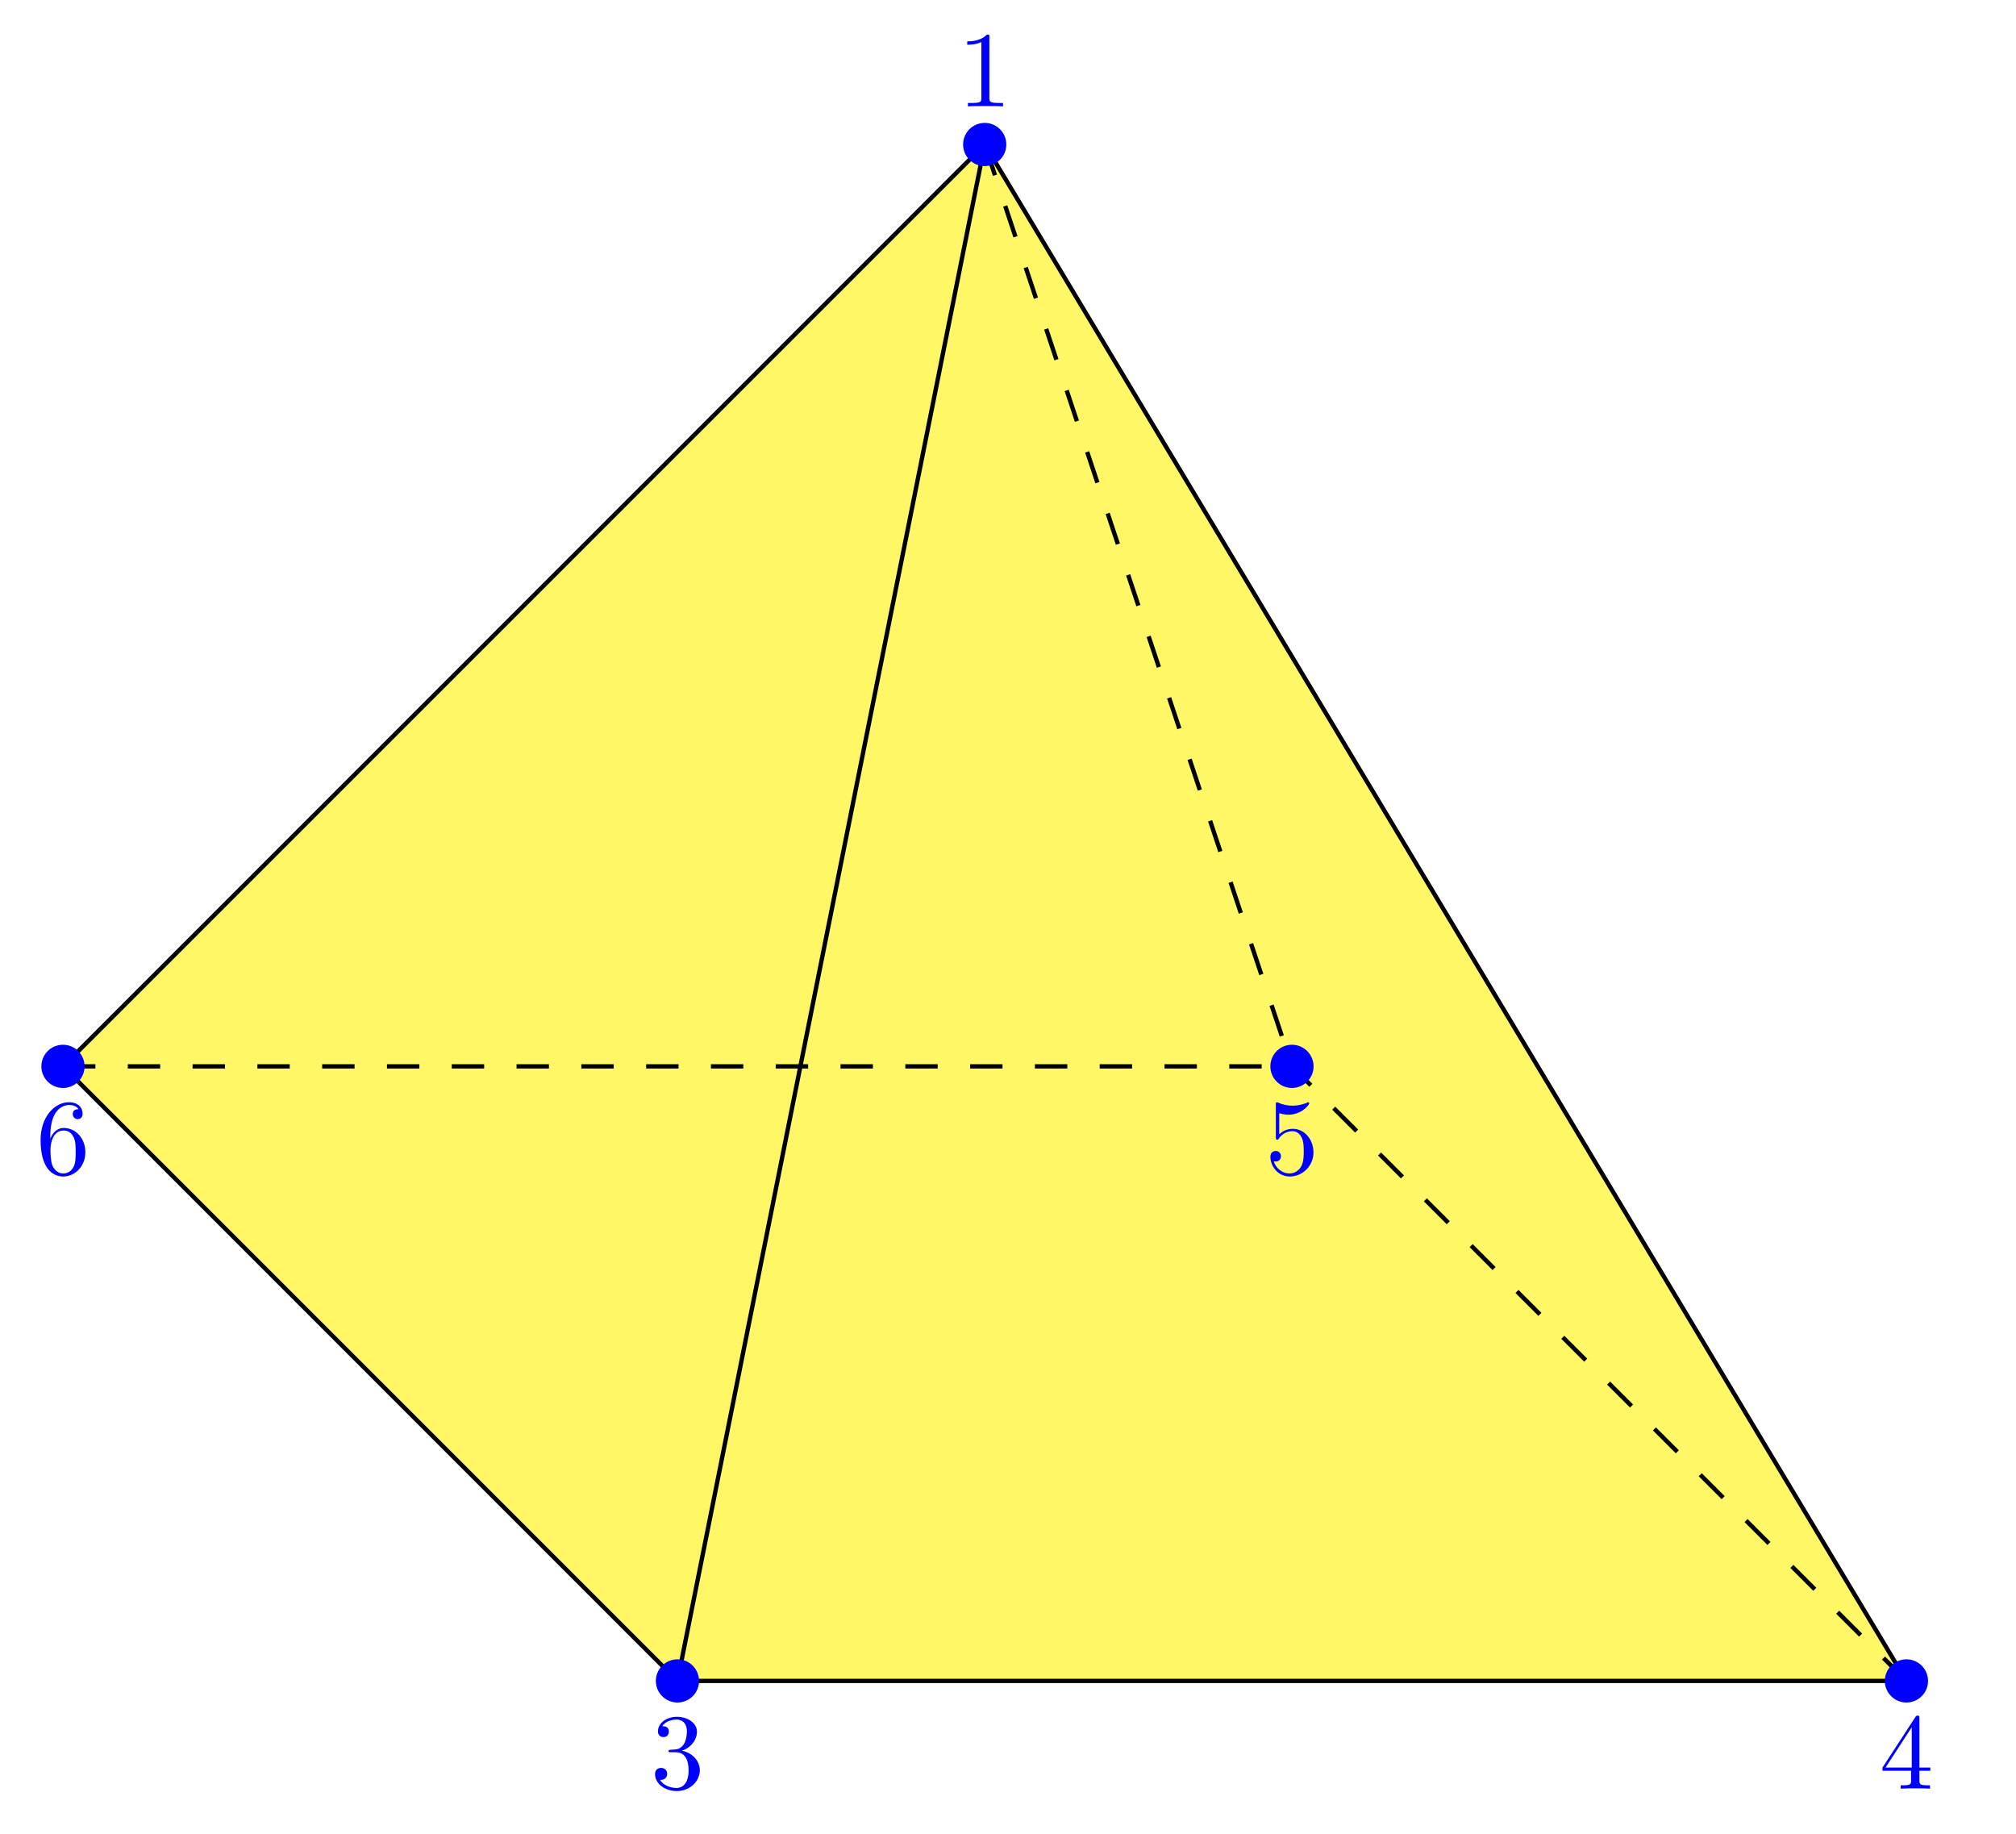
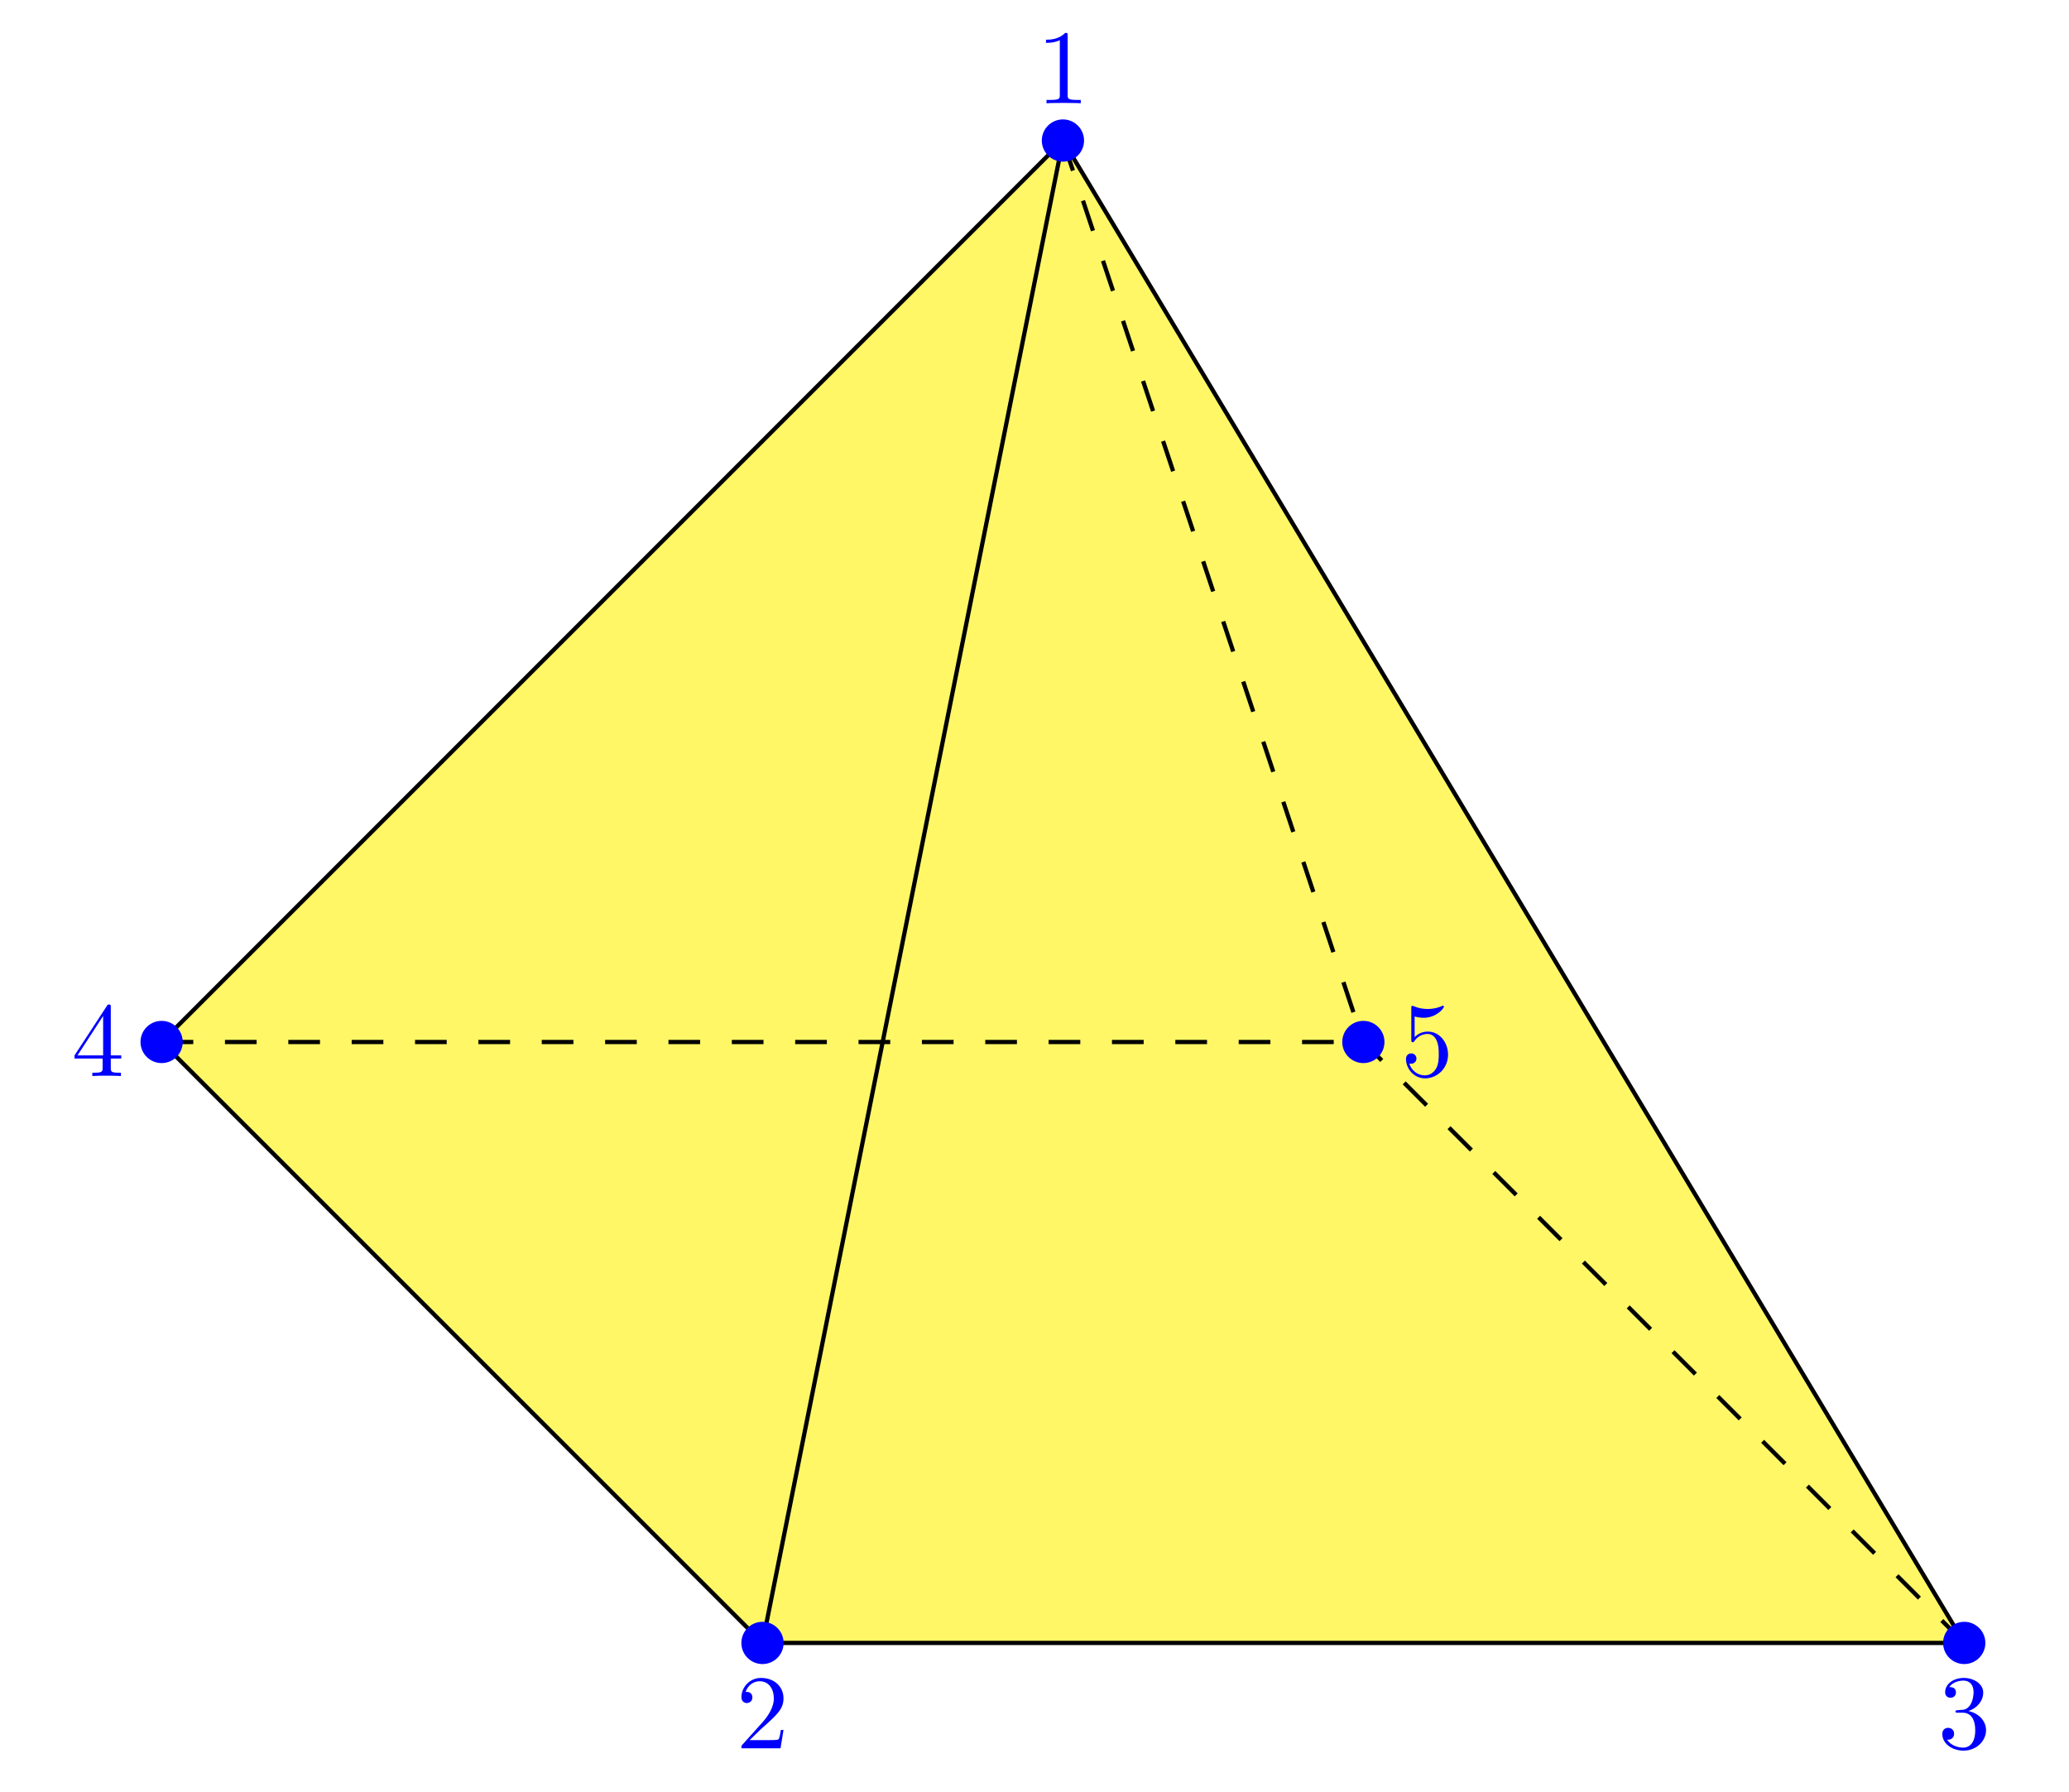
- <svg xmlns="http://www.w3.org/2000/svg" xmlns:xlink="http://www.w3.org/1999/xlink" width="185.022pt" height="168.254pt" viewBox="0 0 185.022 168.254" version="1.2">
+ <svg xmlns="http://www.w3.org/2000/svg" xmlns:xlink="http://www.w3.org/1999/xlink" width="194.353" height="168.254" viewBox="0 0 194.353 168.254">
  <defs>
    <g>
-       <symbol overflow="visible" id="glyph0-0">
-         <path style="stroke:none;" d="" />
-       </symbol>
-       <symbol overflow="visible" id="glyph0-1">
-         <path style="stroke:none;" d="M 2.906 -6.344 C 2.906 -6.578 2.906 -6.594 2.688 -6.594 C 2.078 -5.969 1.203 -5.969 0.875 -5.969 L 0.875 -5.656 C 1.078 -5.656 1.672 -5.656 2.172 -5.906 L 2.172 -0.781 C 2.172 -0.422 2.156 -0.312 1.266 -0.312 L 0.938 -0.312 L 0.938 0 C 1.281 -0.031 2.156 -0.031 2.547 -0.031 C 2.938 -0.031 3.797 -0.031 4.156 0 L 4.156 -0.312 L 3.828 -0.312 C 2.938 -0.312 2.906 -0.422 2.906 -0.781 Z M 2.906 -6.344 " />
-       </symbol>
-       <symbol overflow="visible" id="glyph0-2">
-         <path style="stroke:none;" d="M 2.875 -3.484 C 3.688 -3.75 4.266 -4.453 4.266 -5.234 C 4.266 -6.047 3.391 -6.594 2.438 -6.594 C 1.438 -6.594 0.688 -6 0.688 -5.25 C 0.688 -4.922 0.906 -4.734 1.188 -4.734 C 1.5 -4.734 1.688 -4.953 1.688 -5.234 C 1.688 -5.734 1.234 -5.734 1.078 -5.734 C 1.391 -6.219 2.047 -6.344 2.391 -6.344 C 2.797 -6.344 3.344 -6.125 3.344 -5.234 C 3.344 -5.125 3.328 -4.547 3.078 -4.109 C 2.781 -3.641 2.438 -3.609 2.188 -3.594 C 2.109 -3.594 1.875 -3.562 1.797 -3.562 C 1.719 -3.562 1.656 -3.547 1.656 -3.453 C 1.656 -3.344 1.719 -3.344 1.891 -3.344 L 2.328 -3.344 C 3.141 -3.344 3.5 -2.672 3.5 -1.688 C 3.5 -0.344 2.828 -0.062 2.391 -0.062 C 1.969 -0.062 1.219 -0.234 0.875 -0.812 C 1.219 -0.766 1.531 -0.984 1.531 -1.359 C 1.531 -1.719 1.266 -1.906 0.969 -1.906 C 0.734 -1.906 0.422 -1.766 0.422 -1.344 C 0.422 -0.438 1.344 0.219 2.422 0.219 C 3.625 0.219 4.531 -0.688 4.531 -1.688 C 4.531 -2.5 3.906 -3.281 2.875 -3.484 Z M 2.875 -3.484 " />
-       </symbol>
-       <symbol overflow="visible" id="glyph0-3">
-         <path style="stroke:none;" d="M 2.906 -1.641 L 2.906 -0.766 C 2.906 -0.422 2.891 -0.312 2.156 -0.312 L 1.953 -0.312 L 1.953 0 C 2.359 -0.031 2.875 -0.031 3.281 -0.031 C 3.703 -0.031 4.234 -0.031 4.641 0 L 4.641 -0.312 L 4.422 -0.312 C 3.688 -0.312 3.672 -0.422 3.672 -0.766 L 3.672 -1.641 L 4.672 -1.641 L 4.672 -1.938 L 3.672 -1.938 L 3.672 -6.453 C 3.672 -6.641 3.672 -6.703 3.516 -6.703 C 3.422 -6.703 3.391 -6.703 3.312 -6.594 L 0.281 -1.938 L 0.281 -1.641 Z M 2.969 -1.938 L 0.562 -1.938 L 2.969 -5.641 Z M 2.969 -1.938 " />
-       </symbol>
-       <symbol overflow="visible" id="glyph0-4">
-         <path style="stroke:none;" d="M 1.312 -3.25 L 1.312 -3.484 C 1.312 -6 2.531 -6.344 3.047 -6.344 C 3.281 -6.344 3.688 -6.297 3.906 -5.953 C 3.766 -5.953 3.375 -5.953 3.375 -5.516 C 3.375 -5.203 3.609 -5.047 3.828 -5.047 C 3.984 -5.047 4.281 -5.141 4.281 -5.531 C 4.281 -6.125 3.844 -6.594 3.016 -6.594 C 1.75 -6.594 0.422 -5.312 0.422 -3.125 C 0.422 -0.484 1.562 0.219 2.484 0.219 C 3.594 0.219 4.531 -0.719 4.531 -2.016 C 4.531 -3.281 3.641 -4.234 2.547 -4.234 C 1.875 -4.234 1.5 -3.719 1.312 -3.25 Z M 2.484 -0.062 C 1.859 -0.062 1.562 -0.656 1.5 -0.797 C 1.328 -1.266 1.328 -2.062 1.328 -2.234 C 1.328 -3.016 1.641 -4 2.531 -4 C 2.688 -4 3.156 -4 3.453 -3.391 C 3.641 -3.016 3.641 -2.516 3.641 -2.031 C 3.641 -1.562 3.641 -1.062 3.469 -0.703 C 3.172 -0.109 2.719 -0.062 2.484 -0.062 Z M 2.484 -0.062 " />
-       </symbol>
-       <symbol overflow="visible" id="glyph0-5">
-         <path style="stroke:none;" d="M 4.453 -1.984 C 4.453 -3.172 3.641 -4.156 2.562 -4.156 C 2.094 -4.156 1.672 -4 1.312 -3.656 L 1.312 -5.594 C 1.5 -5.531 1.828 -5.453 2.156 -5.453 C 3.375 -5.453 4.062 -6.359 4.062 -6.484 C 4.062 -6.547 4.031 -6.594 3.969 -6.594 C 3.953 -6.594 3.938 -6.594 3.891 -6.562 C 3.688 -6.484 3.203 -6.281 2.531 -6.281 C 2.141 -6.281 1.688 -6.344 1.219 -6.562 C 1.141 -6.594 1.125 -6.594 1.094 -6.594 C 1 -6.594 1 -6.516 1 -6.344 L 1 -3.422 C 1 -3.234 1 -3.156 1.141 -3.156 C 1.203 -3.156 1.234 -3.188 1.266 -3.25 C 1.375 -3.406 1.75 -3.938 2.547 -3.938 C 3.062 -3.938 3.312 -3.484 3.391 -3.312 C 3.547 -2.938 3.562 -2.562 3.562 -2.062 C 3.562 -1.719 3.562 -1.125 3.328 -0.703 C 3.094 -0.312 2.719 -0.062 2.266 -0.062 C 1.547 -0.062 0.984 -0.578 0.812 -1.172 C 0.844 -1.156 0.875 -1.156 0.984 -1.156 C 1.312 -1.156 1.469 -1.391 1.469 -1.641 C 1.469 -1.875 1.312 -2.125 0.984 -2.125 C 0.844 -2.125 0.5 -2.047 0.5 -1.594 C 0.5 -0.75 1.172 0.219 2.281 0.219 C 3.438 0.219 4.453 -0.734 4.453 -1.984 Z M 4.453 -1.984 " />
-       </symbol>
+       <g id="glyph-0-0">
+         <path d="M 2.922 -6.344 C 2.922 -6.594 2.922 -6.609 2.688 -6.609 C 2.078 -5.969 1.203 -5.969 0.891 -5.969 L 0.891 -5.672 C 1.078 -5.672 1.672 -5.672 2.188 -5.922 L 2.188 -0.781 C 2.188 -0.422 2.156 -0.312 1.266 -0.312 L 0.938 -0.312 L 0.938 0 C 1.297 -0.031 2.156 -0.031 2.547 -0.031 C 2.953 -0.031 3.812 -0.031 4.156 0 L 4.156 -0.312 L 3.844 -0.312 C 2.953 -0.312 2.922 -0.422 2.922 -0.781 Z M 2.922 -6.344 " />
+       </g>
+       <g id="glyph-0-1">
+         <path d="M 1.266 -0.766 L 2.312 -1.781 C 3.859 -3.156 4.453 -3.688 4.453 -4.688 C 4.453 -5.812 3.562 -6.609 2.344 -6.609 C 1.234 -6.609 0.5 -5.688 0.5 -4.812 C 0.5 -4.25 0.984 -4.25 1.016 -4.25 C 1.188 -4.25 1.531 -4.375 1.531 -4.781 C 1.531 -5.047 1.359 -5.297 1.016 -5.297 C 0.938 -5.297 0.906 -5.297 0.891 -5.281 C 1.109 -5.938 1.641 -6.297 2.219 -6.297 C 3.125 -6.297 3.547 -5.5 3.547 -4.688 C 3.547 -3.891 3.062 -3.109 2.516 -2.484 L 0.609 -0.359 C 0.5 -0.266 0.5 -0.234 0.5 0 L 4.172 0 L 4.453 -1.719 L 4.203 -1.719 C 4.156 -1.422 4.094 -0.984 3.984 -0.844 C 3.922 -0.766 3.266 -0.766 3.047 -0.766 Z M 1.266 -0.766 " />
+       </g>
+       <g id="glyph-0-2">
+         <path d="M 2.875 -3.5 C 3.688 -3.766 4.266 -4.453 4.266 -5.234 C 4.266 -6.047 3.391 -6.609 2.438 -6.609 C 1.438 -6.609 0.688 -6.016 0.688 -5.266 C 0.688 -4.938 0.906 -4.75 1.188 -4.75 C 1.5 -4.75 1.703 -4.953 1.703 -5.25 C 1.703 -5.75 1.234 -5.75 1.078 -5.75 C 1.391 -6.234 2.047 -6.359 2.406 -6.359 C 2.812 -6.359 3.359 -6.141 3.359 -5.25 C 3.359 -5.125 3.328 -4.547 3.078 -4.125 C 2.781 -3.641 2.438 -3.609 2.188 -3.609 C 2.109 -3.594 1.875 -3.578 1.812 -3.578 C 1.719 -3.562 1.656 -3.547 1.656 -3.453 C 1.656 -3.344 1.719 -3.344 1.891 -3.344 L 2.328 -3.344 C 3.141 -3.344 3.516 -2.672 3.516 -1.703 C 3.516 -0.344 2.828 -0.062 2.391 -0.062 C 1.969 -0.062 1.219 -0.234 0.875 -0.812 C 1.219 -0.766 1.531 -0.984 1.531 -1.359 C 1.531 -1.719 1.266 -1.922 0.969 -1.922 C 0.734 -1.922 0.422 -1.781 0.422 -1.344 C 0.422 -0.438 1.344 0.219 2.422 0.219 C 3.625 0.219 4.531 -0.688 4.531 -1.703 C 4.531 -2.516 3.906 -3.281 2.875 -3.5 Z M 2.875 -3.5 " />
+       </g>
+       <g id="glyph-0-3">
+         <path d="M 2.922 -1.641 L 2.922 -0.781 C 2.922 -0.422 2.891 -0.312 2.156 -0.312 L 1.953 -0.312 L 1.953 0 C 2.359 -0.031 2.875 -0.031 3.297 -0.031 C 3.703 -0.031 4.234 -0.031 4.641 0 L 4.641 -0.312 L 4.438 -0.312 C 3.703 -0.312 3.688 -0.422 3.688 -0.781 L 3.688 -1.641 L 4.672 -1.641 L 4.672 -1.938 L 3.688 -1.938 L 3.688 -6.453 C 3.688 -6.656 3.688 -6.719 3.516 -6.719 C 3.438 -6.719 3.406 -6.719 3.328 -6.594 L 0.281 -1.938 L 0.281 -1.641 Z M 2.969 -1.938 L 0.562 -1.938 L 2.969 -5.641 Z M 2.969 -1.938 " />
+       </g>
+       <g id="glyph-0-4">
+         <path d="M 4.453 -2 C 4.453 -3.172 3.641 -4.172 2.562 -4.172 C 2.094 -4.172 1.672 -4.016 1.312 -3.656 L 1.312 -5.594 C 1.516 -5.531 1.828 -5.469 2.156 -5.469 C 3.375 -5.469 4.062 -6.375 4.062 -6.5 C 4.062 -6.562 4.031 -6.609 3.969 -6.609 C 3.953 -6.609 3.938 -6.609 3.891 -6.578 C 3.688 -6.484 3.203 -6.297 2.547 -6.297 C 2.141 -6.297 1.688 -6.359 1.219 -6.562 C 1.141 -6.594 1.125 -6.594 1.094 -6.594 C 1 -6.594 1 -6.516 1 -6.359 L 1 -3.422 C 1 -3.25 1 -3.172 1.141 -3.172 C 1.203 -3.172 1.234 -3.188 1.266 -3.25 C 1.375 -3.406 1.75 -3.953 2.547 -3.953 C 3.062 -3.953 3.312 -3.5 3.391 -3.312 C 3.547 -2.953 3.578 -2.562 3.578 -2.062 C 3.578 -1.719 3.578 -1.125 3.328 -0.703 C 3.094 -0.312 2.734 -0.062 2.266 -0.062 C 1.547 -0.062 0.984 -0.578 0.812 -1.172 C 0.844 -1.156 0.875 -1.156 0.984 -1.156 C 1.312 -1.156 1.484 -1.406 1.484 -1.641 C 1.484 -1.875 1.312 -2.125 0.984 -2.125 C 0.844 -2.125 0.5 -2.047 0.5 -1.594 C 0.5 -0.75 1.188 0.219 2.297 0.219 C 3.438 0.219 4.453 -0.734 4.453 -2 Z M 4.453 -2 " />
+       </g>
    </g>
  </defs>
-   <g id="surface1">
-     <path style="fill-rule:nonzero;fill:rgb(100%,96.939%,40.001%);fill-opacity:1;stroke-width:0.399;stroke-linecap:butt;stroke-linejoin:round;stroke:rgb(0%,0%,0%);stroke-opacity:1;stroke-miterlimit:10;" d="M 28.349 141.733 L 0 -0.001 L -56.692 56.692 Z M 28.349 141.733 L 0 -0.001 L 113.386 -0.001 Z M 28.349 141.733 " transform="matrix(0.994742,0,0,-0.994742,62.17535,154.2493)" />
-     <path style="fill:none;stroke-width:0.399;stroke-linecap:butt;stroke-linejoin:round;stroke:rgb(0%,0%,0%);stroke-opacity:1;stroke-dasharray:2.989,2.989;stroke-miterlimit:10;" d="M -56.692 56.692 L 56.693 56.692 M 113.386 -0.001 L 56.693 56.692 M 28.349 141.733 L 56.693 56.692 " transform="matrix(0.994742,0,0,-0.994742,62.17535,154.2493)" />
-     <path style=" stroke:none;fill-rule:nonzero;fill:rgb(0%,0%,100%);fill-opacity:1;" d="M 92.355 13.262 C 92.355 12.164 91.469 11.277 90.375 11.277 C 89.277 11.277 88.391 12.164 88.391 13.262 C 88.391 14.355 89.277 15.242 90.375 15.242 C 91.469 15.242 92.355 14.355 92.355 13.262 Z M 92.355 13.262 " />
-     <g style="fill:rgb(0%,0%,100%);fill-opacity:1;">
-       <use xlink:href="#glyph0-1" x="87.895" y="9.761" />
-     </g>
-     <path style=" stroke:none;fill-rule:nonzero;fill:rgb(0%,0%,100%);fill-opacity:1;" d="M 64.156 154.25 C 64.156 153.156 63.27 152.266 62.176 152.266 C 61.082 152.266 60.191 153.156 60.191 154.25 C 60.191 155.344 61.082 156.23 62.176 156.23 C 63.27 156.23 64.156 155.344 64.156 154.25 Z M 64.156 154.25 " />
-     <g style="fill:rgb(0%,0%,100%);fill-opacity:1;">
-       <use xlink:href="#glyph0-2" x="59.697" y="164.137" />
-     </g>
-     <path style=" stroke:none;fill-rule:nonzero;fill:rgb(0%,0%,100%);fill-opacity:1;" d="M 176.949 154.25 C 176.949 153.156 176.062 152.266 174.965 152.266 C 173.871 152.266 172.984 153.156 172.984 154.25 C 172.984 155.344 173.871 156.23 174.965 156.23 C 176.062 156.23 176.949 155.344 176.949 154.25 Z M 176.949 154.25 " />
-     <g style="fill:rgb(0%,0%,100%);fill-opacity:1;">
-       <use xlink:href="#glyph0-3" x="172.487" y="164.137" />
-     </g>
-     <path style=" stroke:none;fill-rule:nonzero;fill:rgb(0%,0%,100%);fill-opacity:1;" d="M 7.762 97.855 C 7.762 96.758 6.875 95.871 5.781 95.871 C 4.684 95.871 3.797 96.758 3.797 97.855 C 3.797 98.949 4.684 99.836 5.781 99.836 C 6.875 99.836 7.762 98.949 7.762 97.855 Z M 7.762 97.855 " />
-     <g style="fill:rgb(0%,0%,100%);fill-opacity:1;">
-       <use xlink:href="#glyph0-4" x="3.303" y="107.742" />
-     </g>
-     <path style=" stroke:none;fill-rule:nonzero;fill:rgb(0%,0%,100%);fill-opacity:1;" d="M 120.555 97.855 C 120.555 96.758 119.664 95.871 118.57 95.871 C 117.477 95.871 116.59 96.758 116.59 97.855 C 116.59 98.949 117.477 99.836 118.57 99.836 C 119.664 99.836 120.555 98.949 120.555 97.855 Z M 120.555 97.855 " />
-     <g style="fill:rgb(0%,0%,100%);fill-opacity:1;">
-       <use xlink:href="#glyph0-5" x="116.092" y="107.742" />
-     </g>
+   <path fill-rule="nonzero" fill="rgb(100%, 96.939%, 40.001%)" fill-opacity="1" stroke-width="0.399" stroke-linecap="butt" stroke-linejoin="round" stroke="rgb(0%, 0%, 0%)" stroke-opacity="1" stroke-miterlimit="10" d="M 28.348 141.735 L 0 0 L -56.695 56.692 Z M 28.348 141.735 L 0 0 L 113.387 0 Z M 28.348 141.735 " transform="matrix(0.995586, 0, 0, -0.995586, 71.62479, 154.3088)" />
+   <path fill="none" stroke-width="0.399" stroke-linecap="butt" stroke-linejoin="round" stroke="rgb(0%, 0%, 0%)" stroke-opacity="1" stroke-dasharray="2.989 2.989" stroke-miterlimit="10" d="M -56.695 56.692 L 56.692 56.692 M 113.387 0 L 56.692 56.692 M 28.348 141.735 L 56.692 56.692 " transform="matrix(0.995586, 0, 0, -0.995586, 71.62479, 154.3088)" />
+   <path fill-rule="nonzero" fill="rgb(0%, 0%, 100%)" fill-opacity="1" d="M 101.832 13.199 C 101.832 12.105 100.941 11.215 99.848 11.215 C 98.75 11.215 97.863 12.105 97.863 13.199 C 97.863 14.297 98.75 15.184 99.848 15.184 C 100.941 15.184 101.832 14.297 101.832 13.199 Z M 101.832 13.199 " />
+   <g fill="rgb(0%, 0%, 100%)" fill-opacity="1">
+     <use xlink:href="#glyph-0-0" x="97.367" y="9.698" />
+   </g>
+   <path fill-rule="nonzero" fill="rgb(0%, 0%, 100%)" fill-opacity="1" d="M 73.609 154.309 C 73.609 153.215 72.719 152.324 71.625 152.324 C 70.527 152.324 69.641 153.215 69.641 154.309 C 69.641 155.406 70.527 156.293 71.625 156.293 C 72.719 156.293 73.609 155.406 73.609 154.309 Z M 73.609 154.309 " />
+   <g fill="rgb(0%, 0%, 100%)" fill-opacity="1">
+     <use xlink:href="#glyph-0-1" x="69.146" y="164.205" />
+   </g>
+   <path fill-rule="nonzero" fill="rgb(0%, 0%, 100%)" fill-opacity="1" d="M 186.496 154.309 C 186.496 153.215 185.605 152.324 184.512 152.324 C 183.414 152.324 182.527 153.215 182.527 154.309 C 182.527 155.406 183.414 156.293 184.512 156.293 C 185.605 156.293 186.496 155.406 186.496 154.309 Z M 186.496 154.309 " />
+   <g fill="rgb(0%, 0%, 100%)" fill-opacity="1">
+     <use xlink:href="#glyph-0-2" x="182.03" y="164.205" />
+   </g>
+   <path fill-rule="nonzero" fill="rgb(0%, 0%, 100%)" fill-opacity="1" d="M 17.164 97.867 C 17.164 96.77 16.277 95.883 15.18 95.883 C 14.086 95.883 13.199 96.77 13.199 97.867 C 13.199 98.961 14.086 99.848 15.18 99.848 C 16.277 99.848 17.164 98.961 17.164 97.867 Z M 17.164 97.867 " />
+   <g fill="rgb(0%, 0%, 100%)" fill-opacity="1">
+     <use xlink:href="#glyph-0-3" x="6.719" y="101.063" />
+   </g>
+   <path fill-rule="nonzero" fill="rgb(0%, 0%, 100%)" fill-opacity="1" d="M 130.051 97.867 C 130.051 96.77 129.164 95.883 128.066 95.883 C 126.973 95.883 126.086 96.77 126.086 97.867 C 126.086 98.961 126.973 99.848 128.066 99.848 C 129.164 99.848 130.051 98.961 130.051 97.867 Z M 130.051 97.867 " />
+   <g fill="rgb(0%, 0%, 100%)" fill-opacity="1">
+     <use xlink:href="#glyph-0-4" x="131.572" y="101.063" />
  </g>
</svg>
